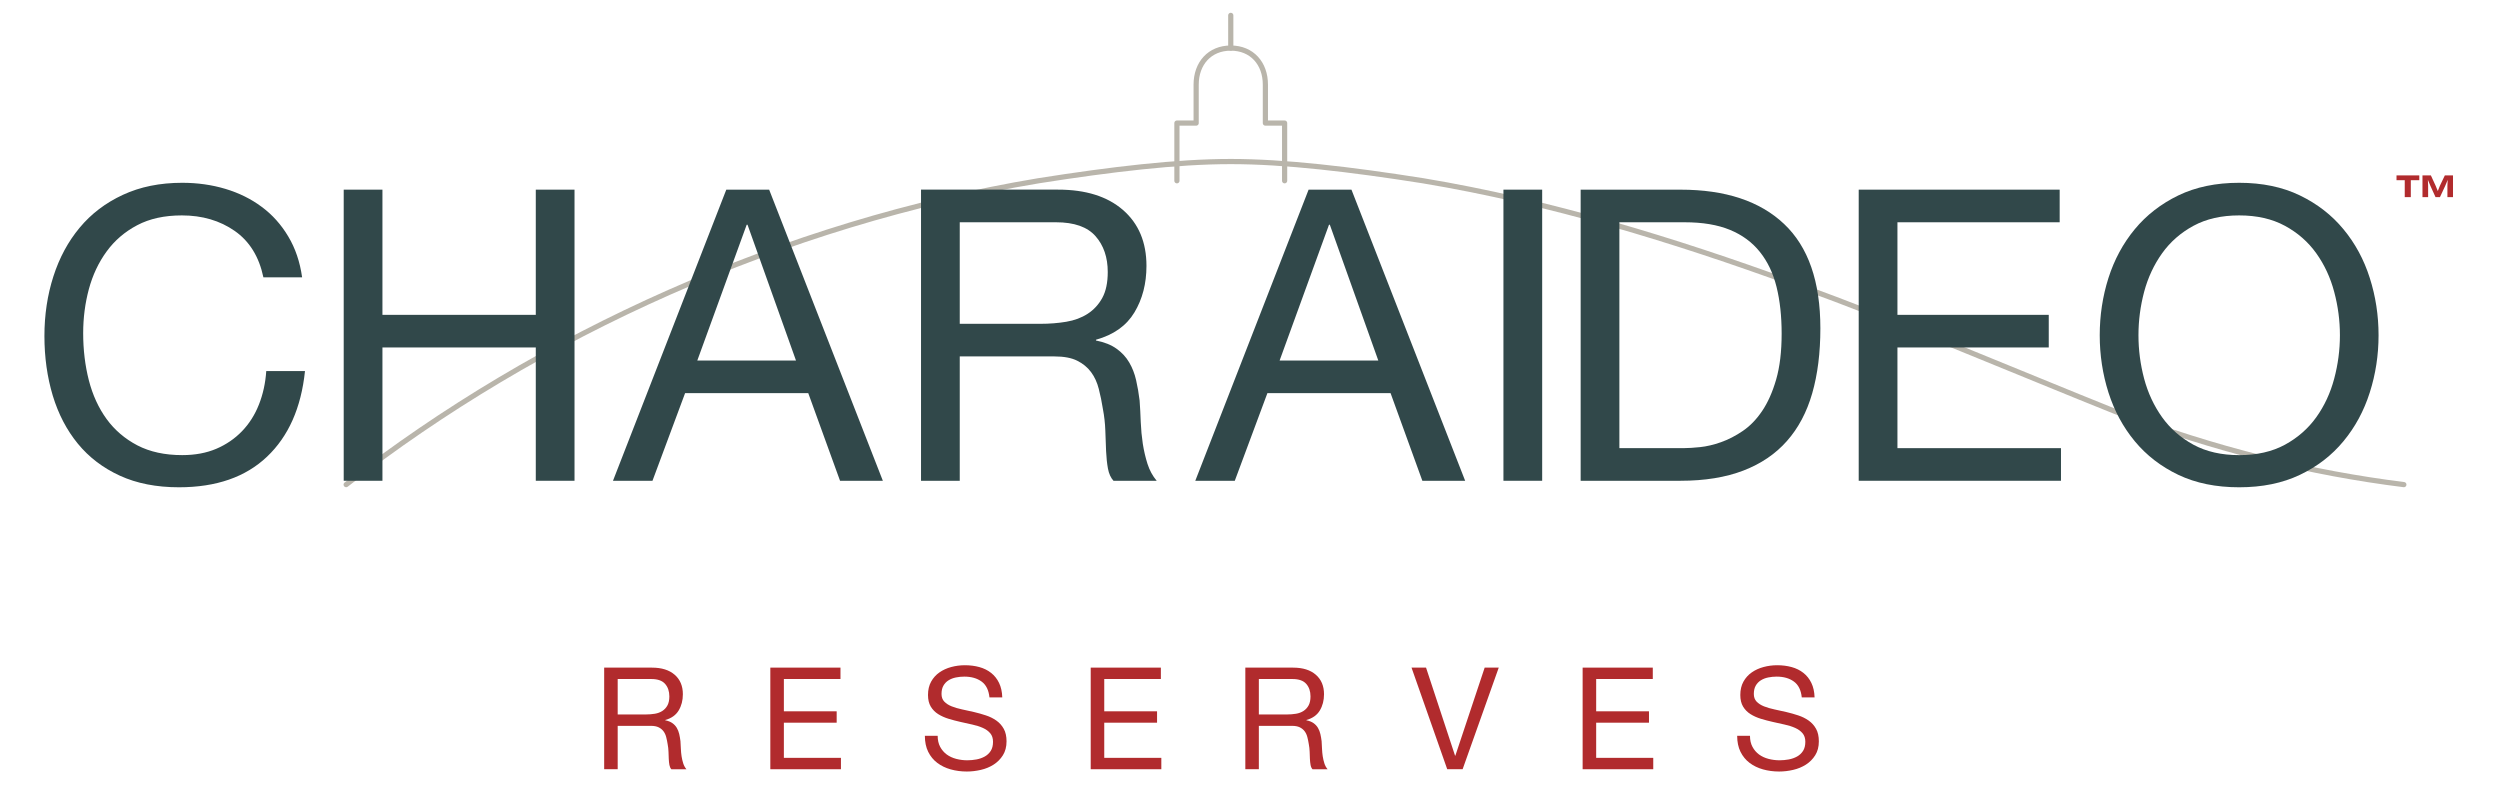
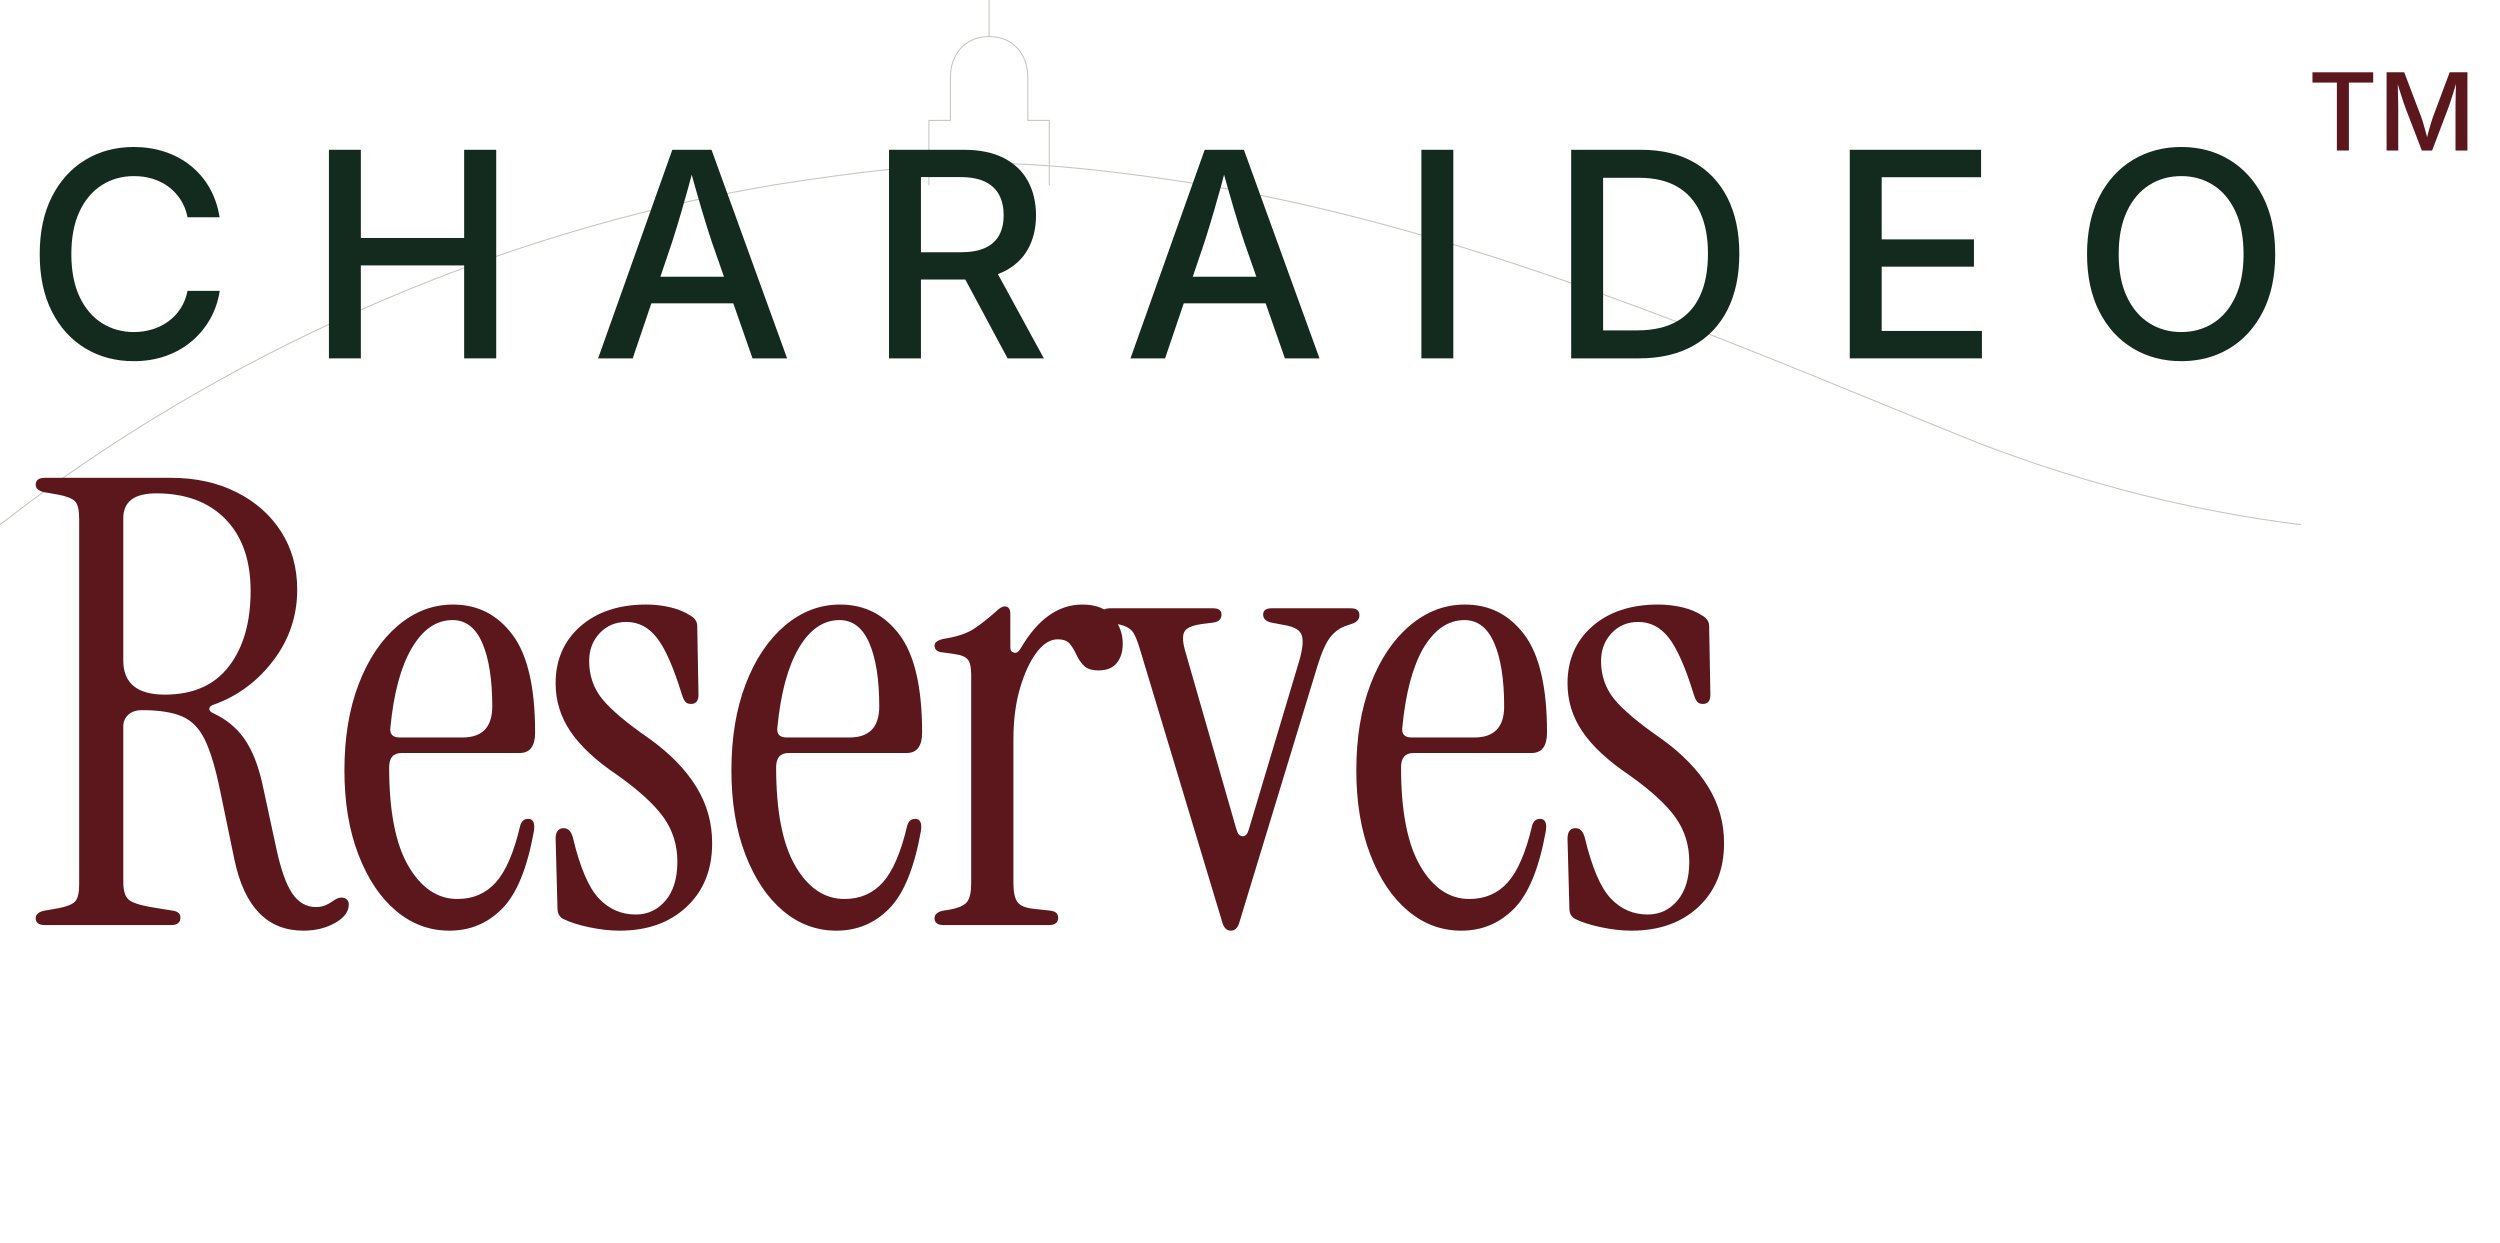
- <svg xmlns="http://www.w3.org/2000/svg" width="1300" height="420" viewBox="0 0 650 210" fill="none" shape-rendering="geometricPrecision" aria-labelledby="title desc" role="img">
-   <g transform="translate(-380 -50)">
-     <g fill="none" stroke="#B9B5AB" stroke-linecap="round" stroke-linejoin="round" stroke-width="1.35" aria-label="Charaideo Maidan structure">
-       <path d="m470 176c50-39 114-68 180-79 19-3 36-5 50-5s31 2 50 5c66 11 130 40 180 60 26 10 51 16 75 19" />
-       <path d="m686 97v-15h5v-10c0-5.5 3.5-9.5 9-9.5s9 4 9 9.5v10h5v15" />
-       <path d="m700 62.5v-8.5" />
-     </g>
-     <g fill="#31484A" aria-label="Charaideo" role="img">
-       <path transform="translate(387 175) scale(1 -1)" d="m61.48 52.9h10.07q-0.845 6.028-3.611 10.63-2.749 4.621-6.89 7.685-4.124 3.08-9.424 4.67t-11.25 1.59q-8.678 0-15.42-3.13-6.725-3.114-11.23-8.53-4.505-5.399-6.84-12.67-2.335-7.254-2.335-15.52t2.169-15.49q2.187-7.205 6.526-12.5t10.92-8.314q6.575-3.014 15.37-3.014 14.52 0 22.89 7.95 8.381 7.95 9.871 22.26h-10.07q-0.314-4.671-1.904-8.696-1.59-4.024-4.406-6.939t-6.691-4.572q-3.859-1.639-8.845-1.639-6.774 0-11.66 2.534-4.869 2.55-7.999 6.84-3.131 4.306-4.621 10.07-1.474 5.78-1.474 12.26 0 5.93 1.474 11.44 1.49 5.515 4.621 9.805 3.13 4.29 7.95 6.824 4.819 2.55 11.61 2.55 7.95 0 13.73-4.024 5.781-4.025 7.47-12.07z" />
-       <path transform="translate(461.1 175) scale(1 -1)" d="m8.265 75.69v-75.69h10.07v34.66h39.87v-34.66h10.07v75.69h-10.07v-32.55h-39.87v32.55h-10.07z" />
-       <path transform="translate(540 175) scale(1 -1)" d="m21.3 31.27 12.84 35.3h0.216l12.6-35.3h-25.66zm7.536 44.42-29.46-75.69h10.27l8.48 22.79h32.02l8.264-22.79h11.13l-29.56 75.69h-11.13z" />
-       <path transform="translate(611.2 175) scale(1 -1)" d="m8.265 75.69v-75.69h10.07v32.33h24.6q3.71 0 5.929-1.11 2.236-1.109 3.611-2.964t2.004-4.356q0.646-2.485 1.077-5.251 0.53-2.749 0.629-5.614 0.099-2.866 0.199-5.35 0.116-2.484 0.48-4.505 0.381-2.021 1.441-3.18h11.23q-1.59 1.905-2.385 4.389-0.795 2.501-1.225 5.25-0.414 2.766-0.53 5.615-0.1 2.865-0.298 5.631-0.332 2.75-0.911 5.284-0.58 2.55-1.806 4.621-1.209 2.07-3.279 3.544-2.07 1.491-5.35 2.137v0.198q6.89 1.922 10 7.106 3.13 5.2 3.13 12.09 0 9.226-6.095 14.53t-16.89 5.3h-35.63zm31.05-34.88h-20.98v26.4h25.03q7.088 0 10.27-3.611t3.18-9.325q0-4.14-1.424-6.741-1.424-2.583-3.809-4.124-2.385-1.54-5.565-2.07t-6.692-0.53z" />
-       <path transform="translate(691.4 175) scale(1 -1)" d="m21.3 31.27 12.84 35.3h0.216l12.6-35.3h-25.66zm7.536 44.42-29.46-75.69h10.27l8.48 22.79h32.02l8.264-22.79h11.13l-29.56 75.69h-11.13z" />
-       <path transform="translate(762.2 175) scale(1 -1)" d="m8.695 75.69v-75.69h10.07v75.69h-10.07z" />
-       <path transform="translate(782.7 175) scale(1 -1)" d="m18.34 8.48v58.73h16.96q7.006 0 11.78-1.971 4.77-1.955 7.784-5.731 3.014-3.76 4.339-9.109 1.325-5.35 1.325-12.14 0-6.989-1.424-11.92-1.424-4.919-3.66-8.215-2.22-3.279-5.035-5.184-2.799-1.904-5.665-2.915-2.865-1.01-5.416-1.275-2.534-0.265-4.24-0.265h-16.74zm-10.07 67.21v-75.69h25.97q9.44 0 16.33 2.65t11.33 7.685q4.455 5.035 6.575 12.4 2.12 7.371 2.12 16.91 0 18.22-9.44 27.13-9.424 8.911-26.91 8.911h-25.97z" />
-       <path transform="translate(855 175) scale(1 -1)" d="m8.265 75.69v-75.69h52.59v8.48h-42.52v26.18h39.34v8.48h-39.34v24.07h42.18v8.48h-52.25z" />
-       <path transform="translate(921.9 175) scale(1 -1)" d="m14.1 37.84q0 5.714 1.474 11.28 1.49 5.565 4.67 10.02 3.18 4.455 8.166 7.155 4.985 2.699 11.88 2.699t11.88-2.699q4.986-2.7 8.166-7.155 3.18-4.456 4.654-10.02 1.49-5.565 1.49-11.28 0-5.73-1.49-11.3-1.474-5.565-4.654-10.02-3.18-4.438-8.166-7.155-4.985-2.699-11.88-2.699t-11.88 2.699q-4.986 2.717-8.166 7.155-3.18 4.456-4.67 10.02-1.474 5.565-1.474 11.3zm-10.07 0q0-7.734 2.269-14.89 2.285-7.155 6.84-12.67 4.571-5.515 11.34-8.745 6.791-3.229 15.8-3.229t15.78 3.229q6.791 3.23 11.34 8.745 4.572 5.516 6.841 12.67 2.285 7.155 2.285 14.89 0 7.735-2.285 14.89-2.269 7.155-6.841 12.67-4.554 5.516-11.34 8.795-6.774 3.279-15.78 3.279t-15.8-3.279q-6.774-3.279-11.34-8.795-4.555-5.515-6.84-12.67-2.269-7.155-2.269-14.89z" />
-     </g>
-     <g fill="#B12B2D" aria-label="Reserves" role="img">
-       <path transform="translate(534.2 250) scale(1 -1)" d="m2.885 26.42v-26.42h3.515v11.28h8.585q1.295 0 2.07-0.387 0.78-0.388 1.26-1.035 0.48-0.648 0.7-1.521 0.225-0.867 0.375-1.832 0.185-0.96 0.22-1.96t0.069-1.867q0.041-0.868 0.168-1.573 0.133-0.705 0.503-1.11h3.92q-0.555 0.665-0.833 1.532-0.277 0.873-0.428 1.833-0.144 0.965-0.185 1.96-0.034 1-0.104 1.965-0.115 0.96-0.318 1.844-0.202 0.891-0.63 1.613-0.422 0.723-1.144 1.238-0.723 0.52-1.868 0.745v0.07q2.405 0.67 3.492 2.48 1.093 1.815 1.093 4.22 0 3.22-2.128 5.07-2.127 1.85-5.897 1.85h-12.44zm10.84-12.18h-7.325v9.215h8.735q2.475 0 3.585-1.26t1.11-3.255q0-1.445-0.498-2.353-0.497-0.902-1.329-1.439-0.833-0.538-1.943-0.723t-2.335-0.185z" />
-       <path transform="translate(577.4 250) scale(1 -1)" d="m2.885 26.42v-26.42h18.36v2.96h-14.84v9.14h13.73v2.96h-13.73v8.4h14.72v2.96h-18.24z" />
-       <path transform="translate(619.1 250) scale(1 -1)" d="m18.16 18.68h3.33q-0.07 2.185-0.833 3.758-0.757 1.572-2.069 2.607-1.313 1.035-3.053 1.515t-3.775 0.48q-1.81 0-3.533-0.463-1.722-0.462-3.075-1.405-1.347-0.942-2.162-2.405-0.81-1.462-0.81-3.457 0-1.815 0.717-3.018 0.723-1.202 1.925-1.959 1.203-0.758 2.718-1.22 1.52-0.463 3.092-0.815 1.573-0.353 3.088-0.688 1.52-0.33 2.723-0.868 1.202-0.537 1.919-1.387 0.723-0.85 0.723-2.22 0-1.44-0.59-2.365t-1.555-1.462q-0.96-0.538-2.162-0.763-1.203-0.22-2.388-0.22-1.48 0-2.885 0.37t-2.463 1.145q-1.052 0.78-1.699 1.982-0.648 1.203-0.648 2.868h-3.33q0-2.405 0.867-4.163 0.873-1.757 2.371-2.884 1.497-1.128 3.474-1.683 1.983-0.555 4.203-0.555 1.81 0 3.642 0.428 1.833 0.422 3.313 1.364 1.48 0.943 2.422 2.44 0.943 1.503 0.943 3.608 0 1.965-0.723 3.26-0.717 1.295-1.919 2.145-1.203 0.85-2.723 1.347-1.515 0.503-3.088 0.873-1.572 0.37-3.092 0.682-1.515 0.318-2.718 0.798-1.202 0.48-1.925 1.237-0.717 0.758-0.717 1.983 0 1.295 0.497 2.163 0.498 0.867 1.33 1.387 0.833 0.52 1.908 0.74t2.185 0.22q2.735 0 4.492-1.278 1.758-1.272 2.053-4.122z" />
-       <path transform="translate(660.7 250) scale(1 -1)" d="m2.885 26.42v-26.42h18.36v2.96h-14.84v9.14h13.73v2.96h-13.73v8.4h14.72v2.96h-18.24z" />
-       <path transform="translate(700.9 250) scale(1 -1)" d="m2.885 26.42v-26.42h3.515v11.28h8.585q1.295 0 2.07-0.387 0.78-0.388 1.26-1.035 0.48-0.648 0.7-1.521 0.225-0.867 0.375-1.832 0.185-0.96 0.22-1.96t0.069-1.867q0.041-0.868 0.168-1.573 0.133-0.705 0.503-1.11h3.92q-0.555 0.665-0.833 1.532-0.277 0.873-0.428 1.833-0.144 0.965-0.185 1.96-0.034 1-0.104 1.965-0.115 0.96-0.318 1.844-0.202 0.891-0.63 1.613-0.422 0.723-1.144 1.238-0.723 0.52-1.868 0.745v0.07q2.405 0.67 3.492 2.48 1.093 1.815 1.093 4.22 0 3.22-2.128 5.07-2.127 1.85-5.897 1.85h-12.44zm10.84-12.18h-7.325v9.215h8.735q2.475 0 3.585-1.26t1.11-3.255q0-1.445-0.498-2.353-0.497-0.902-1.329-1.439-0.833-0.538-1.943-0.723t-2.335-0.185z" />
-       <path transform="translate(747 250) scale(1 -1)" d="m13.28 0 9.395 26.42h-3.66l-7.625-22.9h-0.075l-7.545 22.9h-3.775l9.285-26.42h4z" />
-       <path transform="translate(788.6 250) scale(1 -1)" d="m2.885 26.42v-26.42h18.36v2.96h-14.84v9.14h13.73v2.96h-13.73v8.4h14.72v2.96h-18.24z" />
-       <path transform="translate(830.3 250) scale(1 -1)" d="m18.16 18.68h3.33q-0.07 2.185-0.833 3.758-0.757 1.572-2.069 2.607-1.313 1.035-3.053 1.515t-3.775 0.48q-1.81 0-3.533-0.463-1.722-0.462-3.075-1.405-1.347-0.942-2.162-2.405-0.81-1.462-0.81-3.457 0-1.815 0.717-3.018 0.723-1.202 1.925-1.959 1.203-0.758 2.718-1.22 1.52-0.463 3.092-0.815 1.573-0.353 3.088-0.688 1.52-0.33 2.723-0.868 1.202-0.537 1.919-1.387 0.723-0.85 0.723-2.22 0-1.44-0.59-2.365t-1.555-1.462q-0.96-0.538-2.162-0.763-1.203-0.22-2.388-0.22-1.48 0-2.885 0.37t-2.463 1.145q-1.052 0.78-1.699 1.982-0.648 1.203-0.648 2.868h-3.33q0-2.405 0.867-4.163 0.873-1.757 2.371-2.884 1.497-1.128 3.474-1.683 1.983-0.555 4.203-0.555 1.81 0 3.642 0.428 1.833 0.422 3.313 1.364 1.48 0.943 2.422 2.44 0.943 1.503 0.943 3.608 0 1.965-0.723 3.26-0.717 1.295-1.919 2.145-1.203 0.85-2.723 1.347-1.515 0.503-3.088 0.873-1.572 0.37-3.092 0.682-1.515 0.318-2.718 0.798-1.202 0.48-1.925 1.237-0.717 0.758-0.717 1.983 0 1.295 0.497 2.163 0.498 0.867 1.33 1.387 0.833 0.52 1.908 0.74t2.185 0.22q2.735 0 4.492-1.278 1.758-1.272 2.053-4.122z" />
-     </g>
-     <text x="1002" y="108" fill="#B12B2D" font-family="Arial, Helvetica, sans-serif" font-size="18" font-weight="600" aria-label="Trademark">™</text>
+ <svg xmlns="http://www.w3.org/2000/svg" width="104.64" height="52" viewBox="0 0 104.64 52" role="img" aria-labelledby="title desc" shape-rendering="geometricPrecision">
+   <g fill="none" stroke="#B9B5AB" stroke-linecap="round" stroke-linejoin="round" stroke-width="0.243" aria-label="Charaideo Maidan structure" opacity="0.8" transform="translate(-84.6 -9.72) scale(0.18)">
+     <path d="m470 176c50-39 114-68 180-79 19-3 36-5 50-5s31 2 50 5c66 11 130 40 180 60 26 10 51 16 75 19" />
+     <path d="m686 97v-15h5v-10c0-5.5 3.5-9.5 9-9.5s9 4 9 9.5v10h5v15" />
+     <path d="m700 62.5v-8.5" />
+   </g>
+   <g fill="#132A1F" aria-label="CHARAIDEO">
+     <path d="M784 -20Q591 -20 439.0 71.5Q287 163 200.0 334.5Q113 506 113 744Q113 983 200.0 1154.5Q287 1326 439.0 1418.0Q591 1510 784 1510Q902 1510 1005.5 1476.0Q1109 1442 1190.5 1377.0Q1272 1312 1325.5 1219.0Q1379 1126 1398 1008H1169Q1155 1079 1119.5 1133.5Q1084 1188 1033.0 1226.0Q982 1264 919.0 1283.0Q856 1302 786 1302Q658 1302 556.5 1237.5Q455 1173 397.0 1048.5Q339 924 339 744Q339 564 398.0 439.5Q457 315 558.0 251.5Q659 188 786 188Q856 188 918.5 207.5Q981 227 1032.5 264.5Q1084 302 1119.5 357.0Q1155 412 1169 482H1399Q1382 372 1330.0 280.5Q1278 189 1197.0 121.0Q1116 53 1011.5 16.5Q907 -20 784 -20Z" transform="translate(1 15) scale(0.00585938 -0.00585938)" />
+     <path d="M165 0V1490H393V860H1131V1490H1360V0H1131V664H393V0Z" transform="translate(12.8008 15) scale(0.00585938 -0.00585938)" />
+     <path d="M51 0 581 1490H861L1401 0H1154L864 829Q830 930 789.5 1067.0Q749 1204 696 1396H742Q691 1202 650.5 1063.5Q610 925 579 829L298 0ZM338 393V583H1113V393Z" transform="translate(24.7363 15) scale(0.00585938 -0.00585938)" />
+     <path d="M165 0V1490H699Q871 1490 986.0 1430.5Q1101 1371 1158.0 1265.0Q1215 1159 1215 1022Q1215 884 1157.5 780.5Q1100 677 985.0 620.0Q870 563 697 563H296V758H675Q785 758 852.5 789.5Q920 821 952.0 880.0Q984 939 984 1022Q984 1106 952.0 1167.0Q920 1228 852.0 1261.5Q784 1295 673 1295H393V0ZM1012 0 651 673H904L1271 0Z" transform="translate(36.2441 15) scale(0.00585938 -0.00585938)" />
+     <path d="M51 0 581 1490H861L1401 0H1154L864 829Q830 930 789.5 1067.0Q749 1204 696 1396H742Q691 1202 650.5 1063.5Q610 925 579 829L298 0ZM338 393V583H1113V393Z" transform="translate(47.0195 15) scale(0.00585938 -0.00585938)" />
+     <path d="M393 1490V0H165V1490Z" transform="translate(58.5273 15) scale(0.00585938 -0.00585938)" />
+     <path d="M649 0H281V200H637Q806 200 918.0 263.0Q1030 326 1086.0 448.5Q1142 571 1142 747Q1142 922 1086.5 1043.0Q1031 1164 921.5 1227.0Q812 1290 649 1290H273V1490H664Q884 1490 1041.0 1401.0Q1198 1312 1282.0 1145.5Q1366 979 1366 747Q1366 514 1281.5 347.0Q1197 180 1036.5 90.0Q876 0 649 0ZM393 1490V0H165V1490Z" transform="translate(64.7969 15) scale(0.00585938 -0.00585938)" />
+     <path d="M165 0V1490H1103V1294H393V850H1052V655H393V196H1109V0Z" transform="translate(76.457 15) scale(0.00585938 -0.00585938)" />
+     <path d="M786 -20Q593 -20 440.5 71.5Q288 163 200.5 334.5Q113 506 113 744Q113 983 200.5 1154.5Q288 1326 440.5 1418.0Q593 1510 786 1510Q979 1510 1130.5 1418.0Q1282 1326 1369.5 1154.5Q1457 983 1457 744Q1457 506 1369.5 334.5Q1282 163 1130.5 71.5Q979 -20 786 -20ZM786 188Q913 188 1013.5 251.5Q1114 315 1172.5 439.5Q1231 564 1231 744Q1231 926 1172.5 1050.5Q1114 1175 1013.5 1238.5Q913 1302 786 1302Q658 1302 557.0 1238.0Q456 1174 397.5 1049.5Q339 925 339 744Q339 564 397.5 440.0Q456 316 557.0 252.0Q658 188 786 188Z" transform="translate(86.6934 15) scale(0.00585938 -0.00585938)" />
+   </g>
+   <g fill="#5C171C" aria-label="Reserves" transform="translate(0 -4.28)">
+     <path d="M450 -9Q363 -9 339 105L316 216Q305 270 291.5 298.0Q278 326 254.5 336.0Q231 346 190 346Q176 346 168.0 338.5Q160 331 160 320V70Q160 49 168.0 41.5Q176 34 204 29L241 23Q252 21 252 12Q252 0 237 0H34Q19 0 19 11Q19 20 32 23L55 27Q76 31 82.5 38.0Q89 45 89 66V654Q89 675 82.5 682.0Q76 689 55 693L32 697Q19 700 19 709Q19 720 34 720H237Q296 720 342.0 697.0Q388 674 414.0 633.5Q440 593 440 540Q440 477 402.0 426.5Q364 376 306 355Q299 353 298.5 348.5Q298 344 305 341Q337 326 355.5 299.0Q374 272 384 227L406 125Q417 73 432.0 51.0Q447 29 470 29Q478 29 484.5 31.5Q491 34 501 41Q509 46 516.0 43.5Q523 41 523 33Q523 16 501.0 3.5Q479 -9 450 -9ZM227 371Q295 371 330.0 416.5Q365 462 365 538Q365 612 324.5 653.5Q284 695 213 695Q160 695 160 655V426Q160 371 227 371Z" transform="translate(1 43) scale(0.026 -0.026)" />
+     <path d="M192 -9Q144 -9 106.0 23.0Q68 55 45.5 113.5Q23 172 23 249Q23 328 46.0 388.0Q69 448 109.0 482.0Q149 516 198 516Q257 516 293.5 467.5Q330 419 330 310Q330 277 305 277H115Q95 277 95 254Q95 148 126.0 95.0Q157 42 205 42Q243 42 267.0 69.0Q291 96 306 160Q309 171 319 171Q331 171 328 151Q312 62 277.0 26.5Q242 -9 192 -9ZM112 302H213Q261 302 261 352Q261 417 245.0 454.0Q229 491 197 491Q158 491 131.5 446.0Q105 401 97 318Q95 302 112 302Z" transform="translate(13.818 43) scale(0.026 -0.026)" />
+     <path d="M131 -9Q108 -9 82.0 -3.5Q56 2 40 10Q31 15 31 27L28 139Q28 156 41 156Q52 156 56 140Q73 69 97.5 43.0Q122 17 157 17Q186 17 205.0 39.5Q224 62 224 102Q224 142 202.0 173.0Q180 204 128 241Q76 276 52.0 311.5Q28 347 28 389Q28 446 68.0 481.0Q108 516 174 516Q194 516 213.0 511.5Q232 507 247 497Q256 491 256 481L258 371Q258 356 246 356Q239 356 236.0 360.5Q233 365 231 372Q211 437 191.0 462.5Q171 488 142 488Q116 488 99.0 470.0Q82 452 82 425Q82 390 103 364.0Q124 338 179 300Q229 264 254.5 222.5Q280 181 280 132Q280 68 239.0 29.5Q198 -9 131 -9Z" transform="translate(22.528 43) scale(0.026 -0.026)" />
+     <path d="M192 -9Q144 -9 106.0 23.0Q68 55 45.5 113.5Q23 172 23 249Q23 328 46.0 388.0Q69 448 109.0 482.0Q149 516 198 516Q257 516 293.5 467.5Q330 419 330 310Q330 277 305 277H115Q95 277 95 254Q95 148 126 95.0Q157 42 205 42Q243 42 267 69.0Q291 96 306 160Q309 171 319 171Q331 171 328 151Q312 62 277 26.5Q242 -9 192 -9ZM112 302H213Q261 302 261 352Q261 417 245 454Q229 491 197 491Q158 491 131.5 446Q105 401 97 318Q95 302 112 302Z" transform="translate(30.016 43) scale(0.026 -0.026)" />
+     <path d="M154 446Q195 516 253 516Q286 516 302 496.5Q318 477 318 453Q318 434 308.5 422Q299 410 279 410Q263 410 255.5 417.5Q248 425 243.5 435Q239 445 233 452.5Q227 460 213 460Q195 460 179 438.5Q163 417 152.5 381Q142 345 142 299V67Q142 46 148.5 37Q155 28 176 26L203 23Q214 21 214 12Q214 0 199 0H30Q15 0 15 11Q15 20 28 23L40 25Q61 29 67.5 37.5Q74 46 74 67V403Q74 421 68.5 427.5Q63 434 49 436L28 439Q15 440 15 450Q15 458 31 461Q62 466 78.5 477Q95 488 113 504Q122 513 128 513Q137 513 137 501V447Q137 440 143 438.5Q149 437 154 446Z" transform="translate(38.726 43) scale(0.026 -0.026)" />
+     <path d="M194 -9Q185 -9 181 2L48 443Q41 467 34.5 474Q28 481 14 484L-1 487Q-14 490 -14 500Q-14 510 0 510H165Q179 510 179 500Q179 489 166 487L150 485Q126 482 120 473.5Q114 465 120 443L203 154Q206 143 213 143Q220 143 223 154L304 425Q312 452 308.5 465.5Q305 479 280 483L259 487Q246 490 246 500Q246 510 260 510H387Q401 510 401 499Q401 489 389 485L380 482Q365 477 354.5 464Q344 451 334 419L207 2Q203 -9 194 -9Z" transform="translate(46.474 43) scale(0.026 -0.026)" />
+     <path d="M192 -9Q144 -9 106 23Q68 55 45.5 113.5Q23 172 23 249Q23 328 46 388Q69 448 109 482Q149 516 198 516Q257 516 293.5 467.5Q330 419 330 310Q330 277 305 277H115Q95 277 95 254Q95 148 126 95Q157 42 205 42Q243 42 267 69Q291 96 306 160Q309 171 319 171Q331 171 328 151Q312 62 277 26.5Q242 -9 192 -9ZM112 302H213Q261 302 261 352Q261 417 245 454Q229 491 197 491Q158 491 131 446Q105 401 97 318Q95 302 112 302Z" transform="translate(56.172 43) scale(0.026 -0.026)" />
+     <path d="M131 -9Q108 -9 82 -3.5Q56 2 40 10Q31 15 31 27L28 139Q28 156 41 156Q52 156 56 140Q73 69 97.5 43Q122 17 157 17Q186 17 205 39.5Q224 62 224 102Q224 142 202 173Q180 204 128 241Q76 276 52 311.5Q28 347 28 389Q28 446 68 481Q108 516 174 516Q194 516 213 511.5Q232 507 247 497Q256 491 256 481L258 371Q258 356 246 356Q239 356 236 360.5Q233 365 231 372Q211 437 191 462.5Q171 488 142 488Q116 488 99 470Q82 452 82 425Q82 390 103 364Q124 338 179 300Q229 264 254.5 222.5Q280 181 280 132Q280 68 239 29.5Q198 -9 131 -9Z" transform="translate(64.882 43) scale(0.026 -0.026)" />
+   </g>
+   <g fill="#5C171C" aria-label="TM">
+     <path d="M90 1294V1490H1247V1294H784V0H555V1294Z" transform="translate(96.5926 6.3) scale(0.00219727 -0.00219727)" />
+     <path d="M165 0V1490H501L826 635Q840 597 857.5 539.0Q875 481 894.0 413.0Q913 345 930.0 279.0Q947 213 960 160H912Q925 210 942.0 275.5Q959 341 978.0 409.0Q997 477 1015.0 537.0Q1033 597 1047 635L1367 1490H1705V0H1478V802Q1478 848 1479.0 912.0Q1480 976 1481.5 1047.5Q1483 1119 1484.5 1192.0Q1486 1265 1487 1332H1504Q1484 1259 1460.5 1181.5Q1437 1104 1414.5 1032.0Q1392 960 1371.5 900.5Q1351 841 1337 802L1032 0H837L528 802Q513 840 493.5 898.5Q474 957 451.0 1028.5Q428 1100 404.0 1177.5Q380 1255 356 1332H376Q378 1271 379.5 1199.5Q381 1128 382.5 1055.0Q384 982 385.5 916.5Q387 851 387 802V0Z" transform="translate(99.5303 6.3) scale(0.00219727 -0.00219727)" />
  </g>
</svg>
